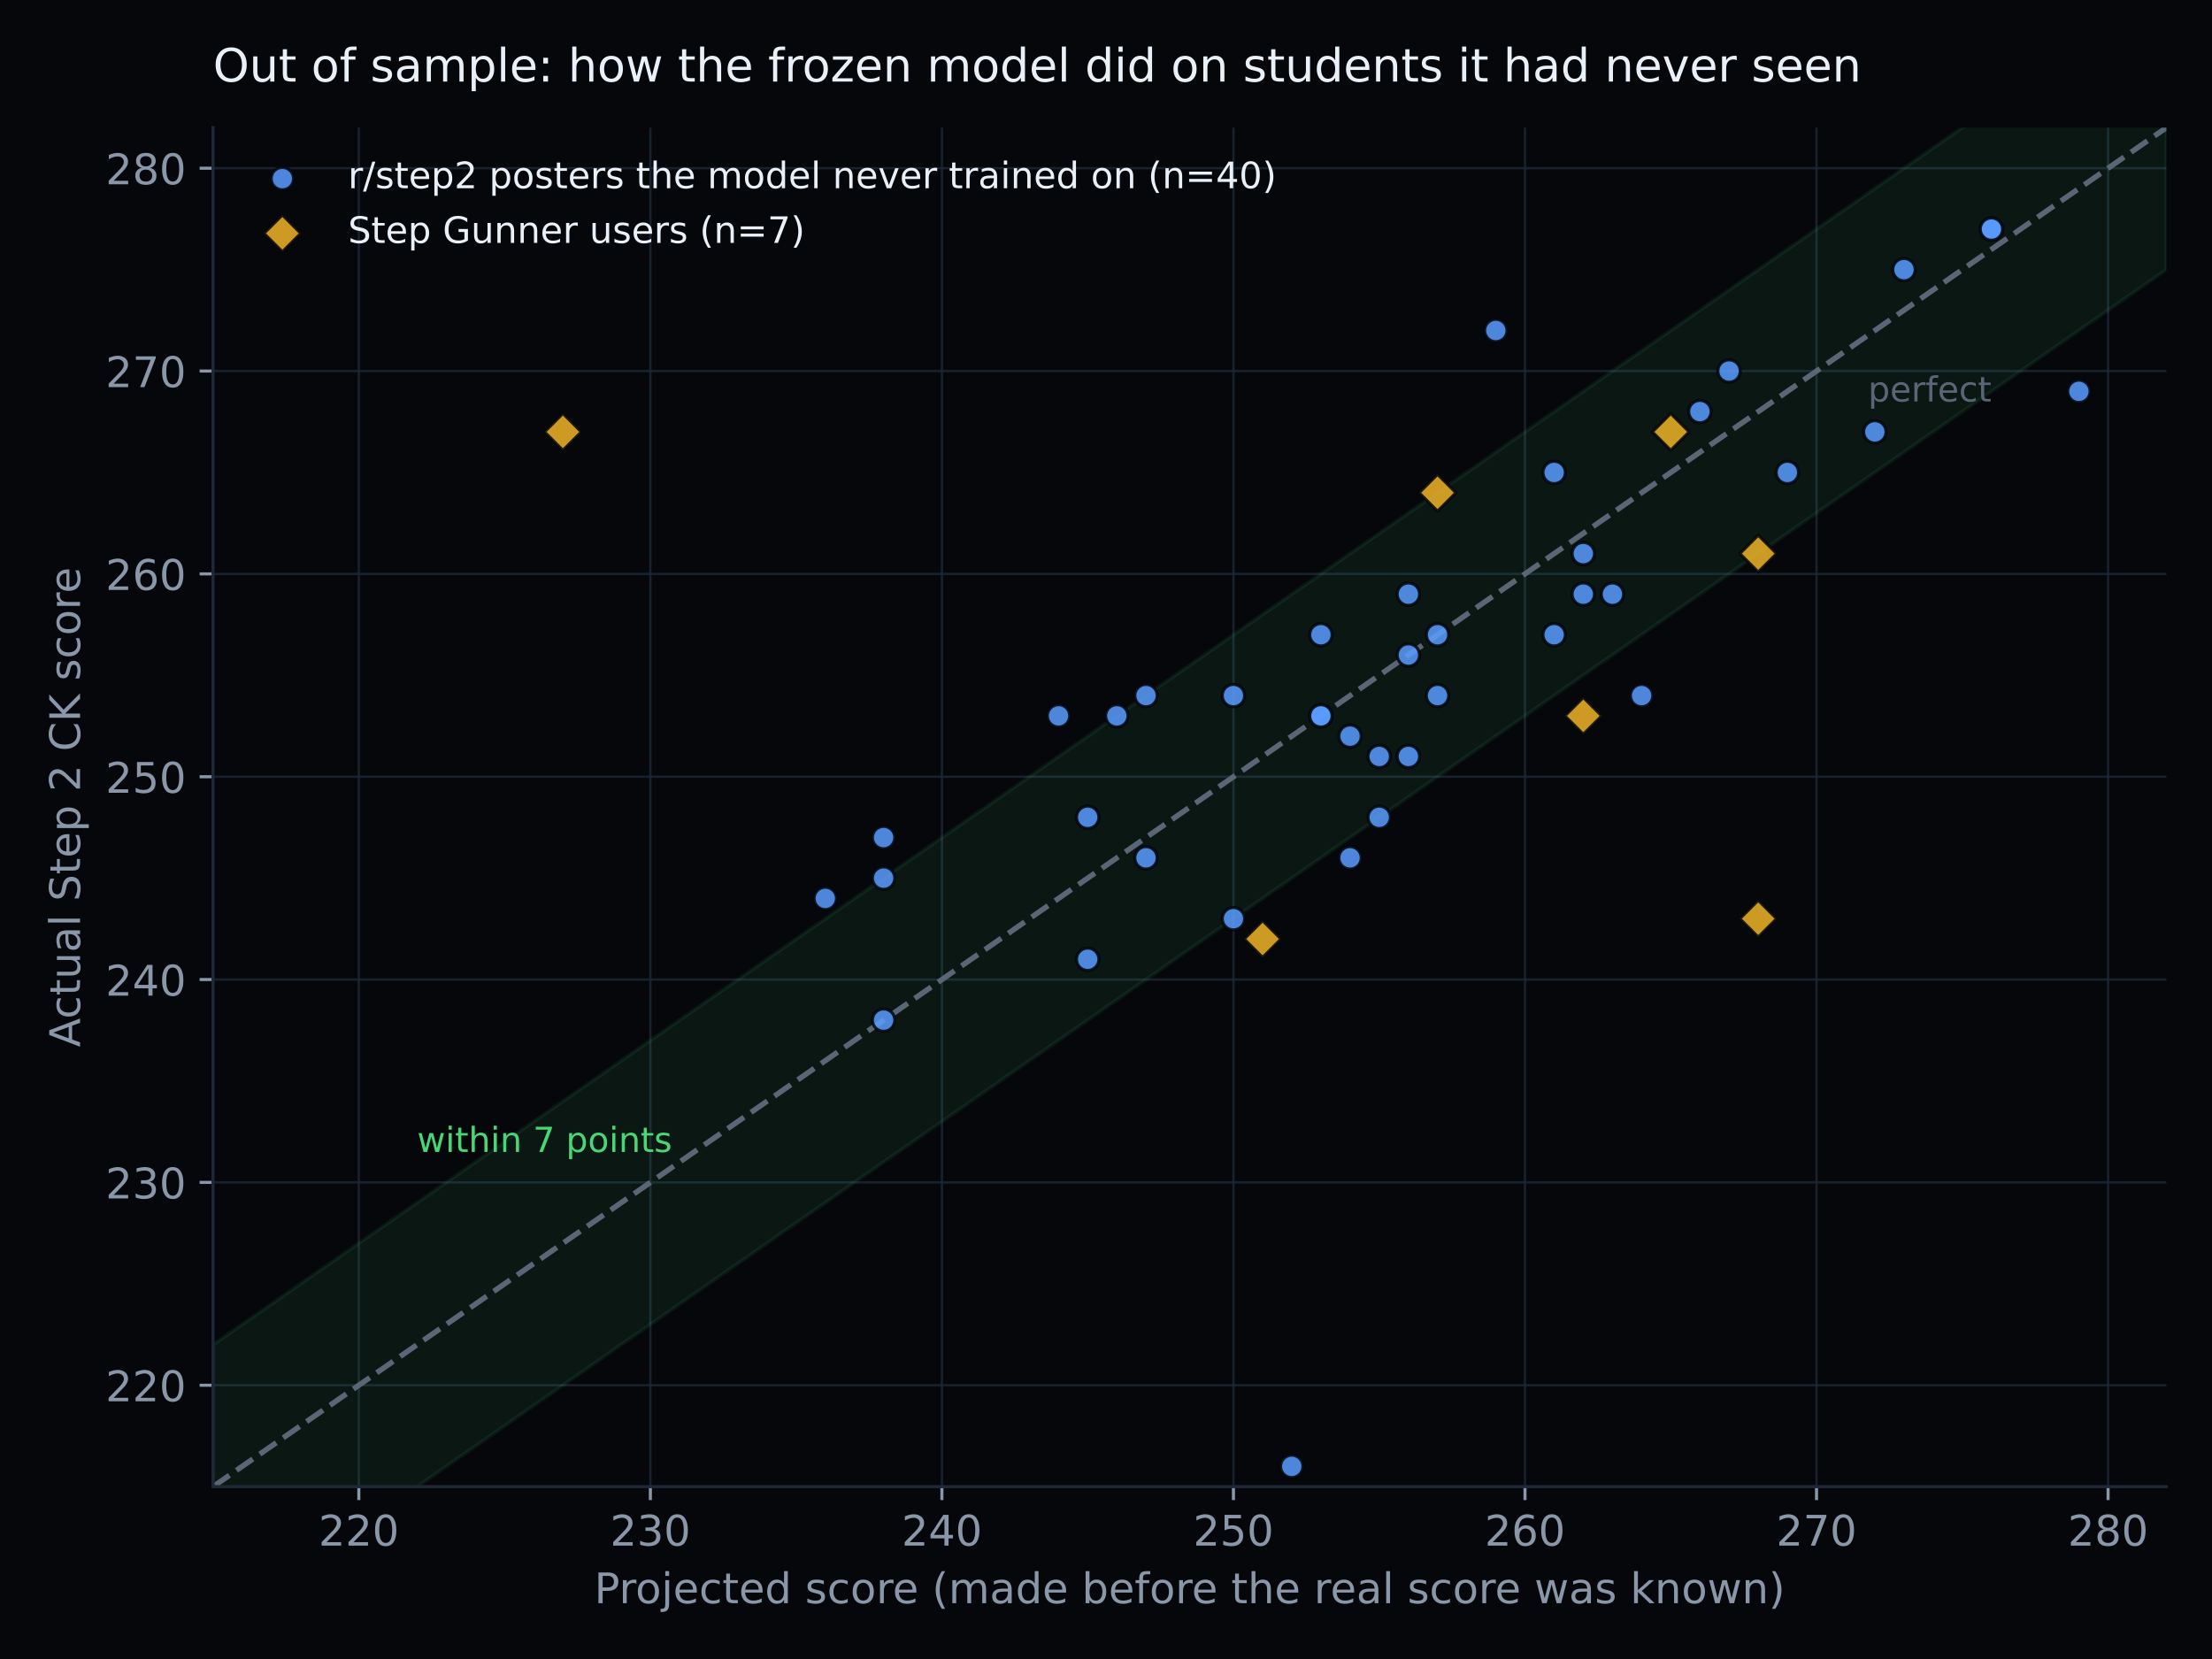
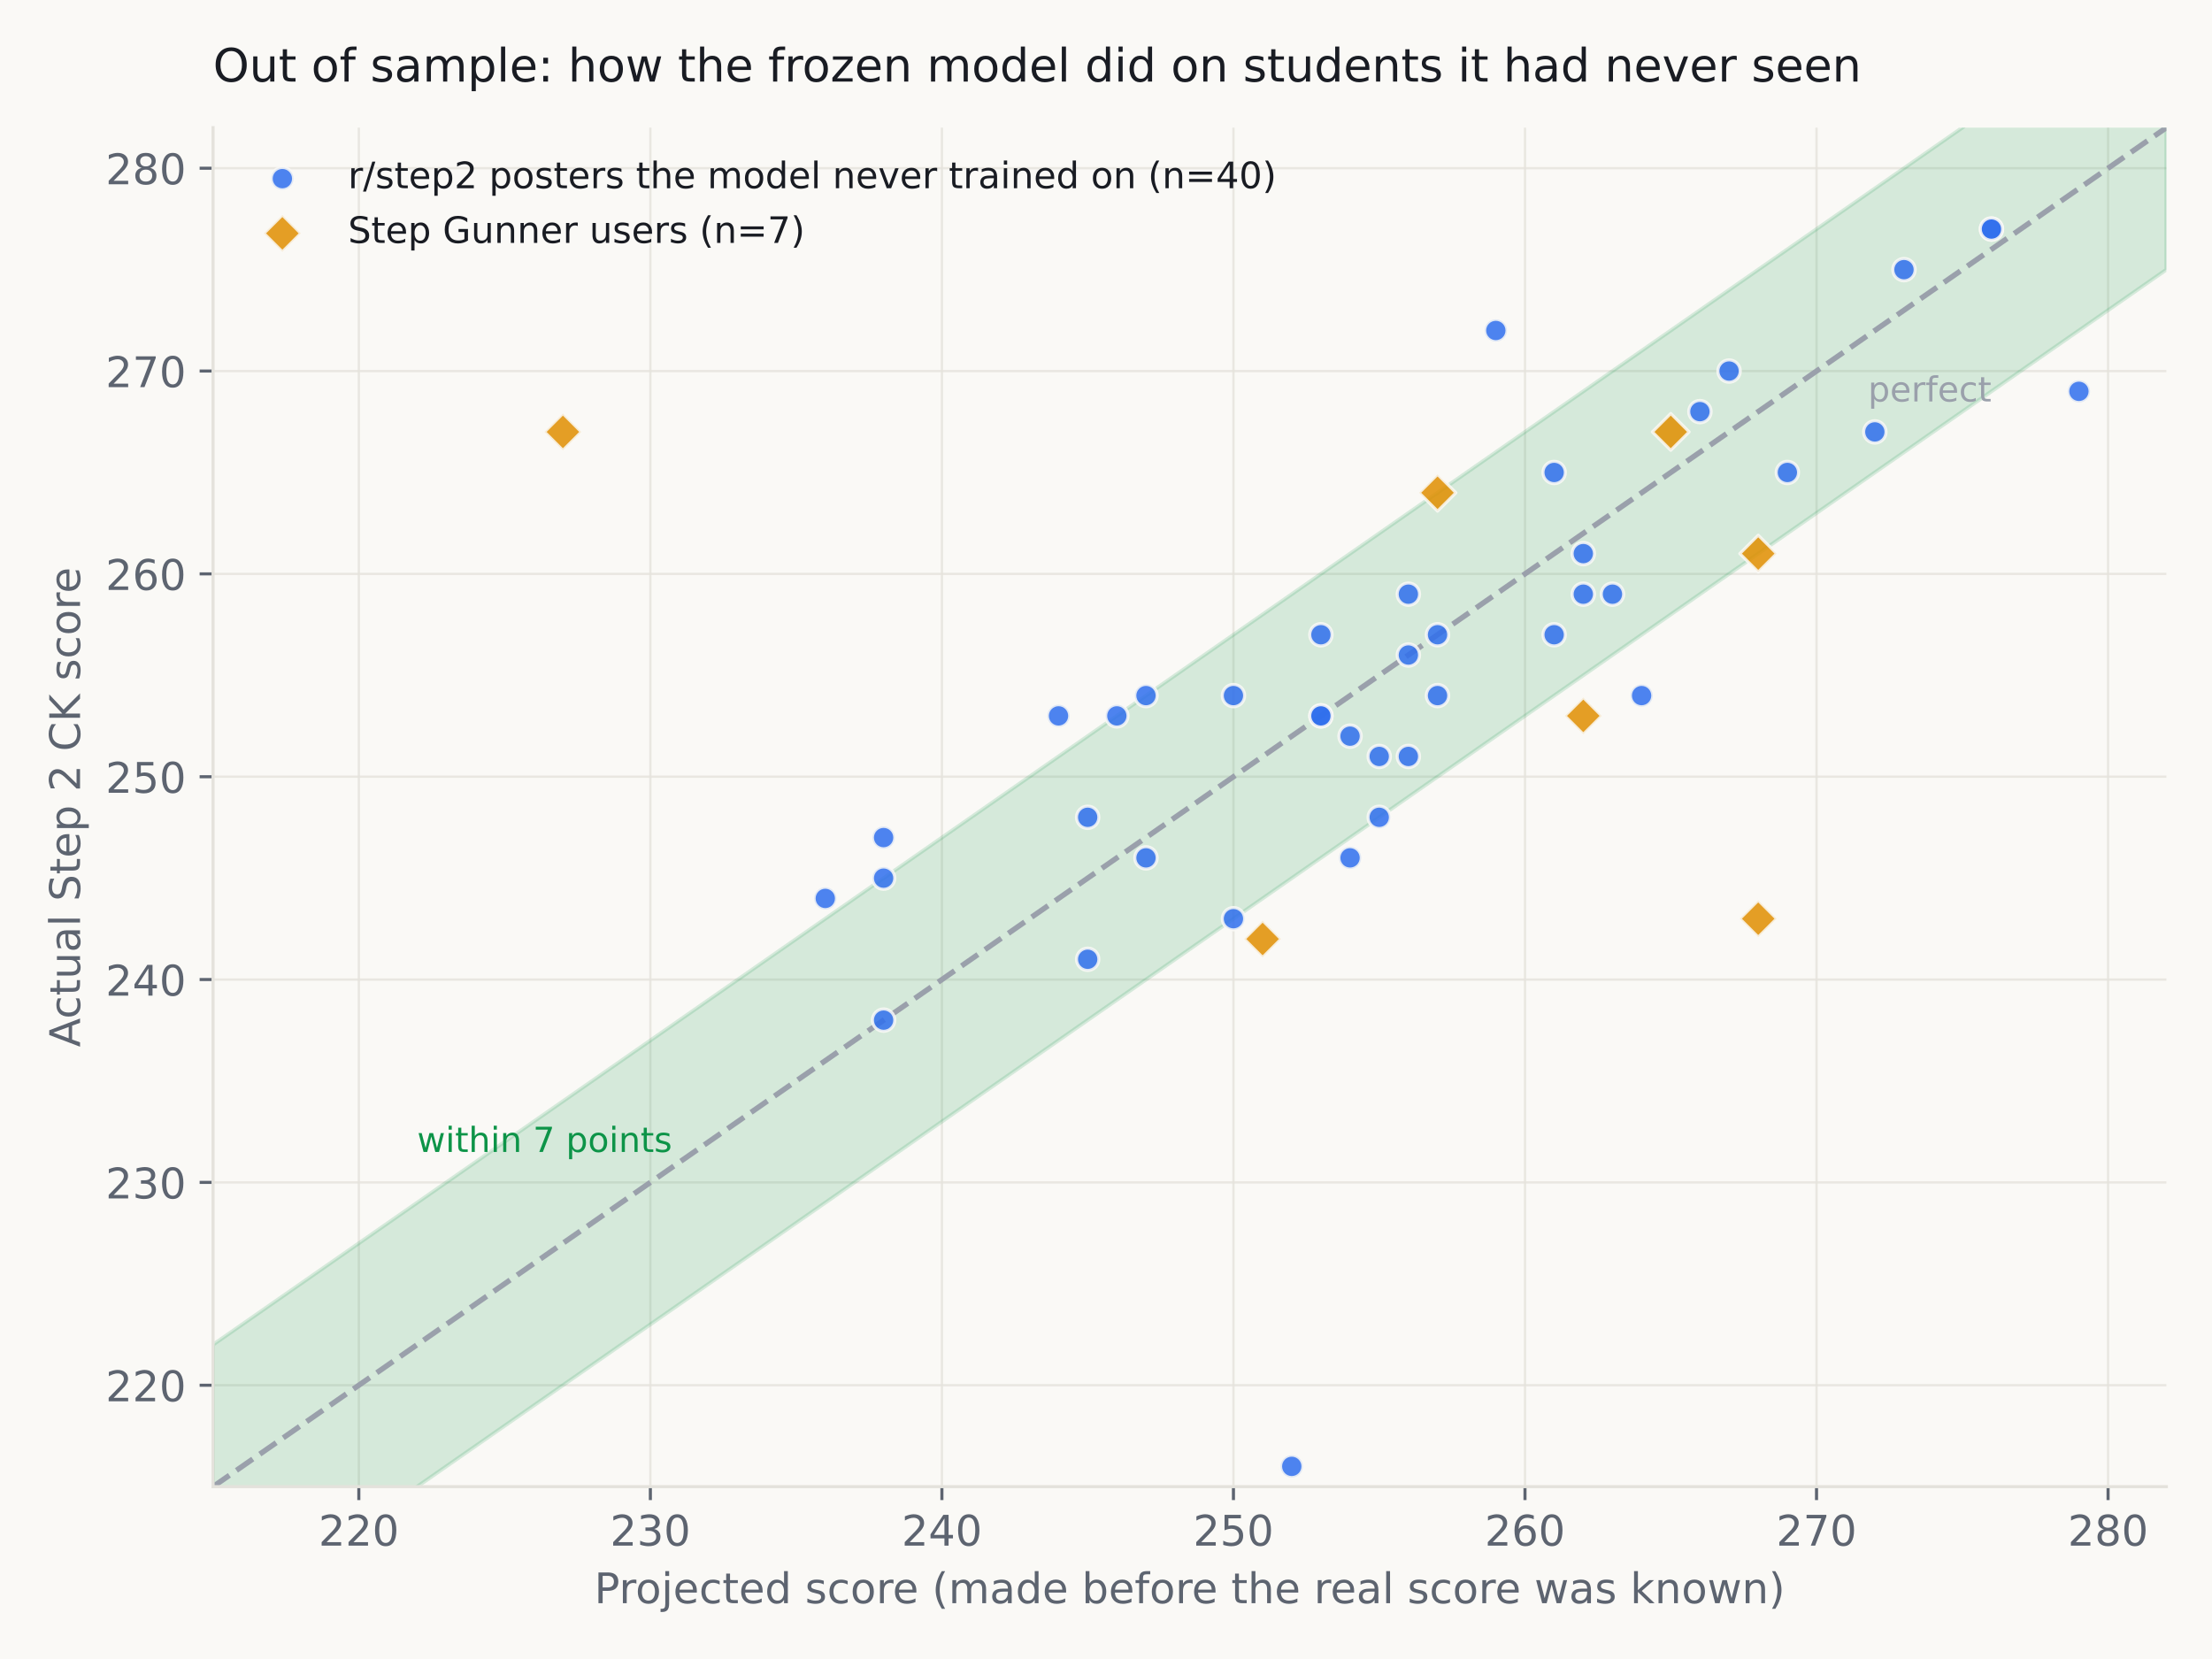
<svg xmlns="http://www.w3.org/2000/svg" xmlns:xlink="http://www.w3.org/1999/xlink" width="576pt" height="432pt" viewBox="0 0 576 432" version="1.1">
  <defs>
    <style type="text/css">*{stroke-linejoin: round; stroke-linecap: butt}</style>
  </defs>
  <g id="figure_1">
    <g id="patch_1">
-       <path d="M 0 432  L 576 432  L 576 0  L 0 0  z " style="fill: #05070b" />
+       <path d="M 0 432  L 576 432  L 576 0  L 0 0  z " style="fill: #faf9f6" />
    </g>
    <g id="axes_1">
      <g id="patch_2">
-         <path d="M 55.48 387.12  L 564.12 387.12  L 564.12 33.24  L 55.48 33.24  z " style="fill: #05070b" />
+         <path d="M 55.48 387.12  L 564.12 387.12  L 564.12 33.24  L 55.48 33.24  z " style="fill: #faf9f6" />
      </g>
      <g id="matplotlib.axis_1">
        <g id="xtick_1">
          <g id="line2d_1">
-             <path d="M 93.438 387.12  L 93.438 33.24  " clip-path="url(#pc2d4e54cca)" style="fill: none; stroke: #1e2836; stroke-opacity: 0.8; stroke-width: 0.6; stroke-linecap: square" />
+             <path d="M 93.438 387.12  L 93.438 33.24  " clip-path="url(#p1425e93348)" style="fill: none; stroke: #e4e2dc; stroke-opacity: 0.8; stroke-width: 0.6; stroke-linecap: square" />
          </g>
          <g id="line2d_2">
            <defs>
-               <path id="m31c918b899" d="M 0 0  L 0 3.5  " style="stroke: #8a97a8; stroke-width: 0.8" />
+               <path id="m4346be3615" d="M 0 0  L 0 3.5  " style="stroke: #5d6470; stroke-width: 0.8" />
            </defs>
            <g>
-               <use xlink:href="#m31c918b899" x="93.438" y="387.12" style="fill: #8a97a8; stroke: #8a97a8; stroke-width: 0.8" />
+               <use xlink:href="#m4346be3615" x="93.438" y="387.12" style="fill: #5d6470; stroke: #5d6470; stroke-width: 0.8" />
            </g>
          </g>
          <g id="text_1">
-             <text style="font-size: 11px; font-family: 'DejaVu Sans'; text-anchor: middle; fill: #8a97a8" x="93.438" y="402.477" transform="rotate(-0 93.43821 402.4774)">220</text>
+             <text style="font-size: 11px; font-family: 'DejaVu Sans'; text-anchor: middle; fill: #5d6470" x="93.438" y="402.477" transform="rotate(-0 93.43821 402.4774)">220</text>
          </g>
        </g>
        <g id="xtick_2">
          <g id="line2d_3">
-             <path d="M 169.355 387.12  L 169.355 33.24  " clip-path="url(#pc2d4e54cca)" style="fill: none; stroke: #1e2836; stroke-opacity: 0.8; stroke-width: 0.6; stroke-linecap: square" />
+             <path d="M 169.355 387.12  L 169.355 33.24  " clip-path="url(#p1425e93348)" style="fill: none; stroke: #e4e2dc; stroke-opacity: 0.8; stroke-width: 0.6; stroke-linecap: square" />
          </g>
          <g id="line2d_4">
            <g>
-               <use xlink:href="#m31c918b899" x="169.355" y="387.12" style="fill: #8a97a8; stroke: #8a97a8; stroke-width: 0.8" />
+               <use xlink:href="#m4346be3615" x="169.355" y="387.12" style="fill: #5d6470; stroke: #5d6470; stroke-width: 0.8" />
            </g>
          </g>
          <g id="text_2">
-             <text style="font-size: 11px; font-family: 'DejaVu Sans'; text-anchor: middle; fill: #8a97a8" x="169.355" y="402.477" transform="rotate(-0 169.3546 402.4774)">230</text>
+             <text style="font-size: 11px; font-family: 'DejaVu Sans'; text-anchor: middle; fill: #5d6470" x="169.355" y="402.477" transform="rotate(-0 169.3546 402.4774)">230</text>
          </g>
        </g>
        <g id="xtick_3">
          <g id="line2d_5">
-             <path d="M 245.271 387.12  L 245.271 33.24  " clip-path="url(#pc2d4e54cca)" style="fill: none; stroke: #1e2836; stroke-opacity: 0.8; stroke-width: 0.6; stroke-linecap: square" />
+             <path d="M 245.271 387.12  L 245.271 33.24  " clip-path="url(#p1425e93348)" style="fill: none; stroke: #e4e2dc; stroke-opacity: 0.8; stroke-width: 0.6; stroke-linecap: square" />
          </g>
          <g id="line2d_6">
            <g>
-               <use xlink:href="#m31c918b899" x="245.271" y="387.12" style="fill: #8a97a8; stroke: #8a97a8; stroke-width: 0.8" />
+               <use xlink:href="#m4346be3615" x="245.271" y="387.12" style="fill: #5d6470; stroke: #5d6470; stroke-width: 0.8" />
            </g>
          </g>
          <g id="text_3">
-             <text style="font-size: 11px; font-family: 'DejaVu Sans'; text-anchor: middle; fill: #8a97a8" x="245.271" y="402.477" transform="rotate(-0 245.271 402.4774)">240</text>
+             <text style="font-size: 11px; font-family: 'DejaVu Sans'; text-anchor: middle; fill: #5d6470" x="245.271" y="402.477" transform="rotate(-0 245.271 402.4774)">240</text>
          </g>
        </g>
        <g id="xtick_4">
          <g id="line2d_7">
-             <path d="M 321.187 387.12  L 321.187 33.24  " clip-path="url(#pc2d4e54cca)" style="fill: none; stroke: #1e2836; stroke-opacity: 0.8; stroke-width: 0.6; stroke-linecap: square" />
+             <path d="M 321.187 387.12  L 321.187 33.24  " clip-path="url(#p1425e93348)" style="fill: none; stroke: #e4e2dc; stroke-opacity: 0.8; stroke-width: 0.6; stroke-linecap: square" />
          </g>
          <g id="line2d_8">
            <g>
-               <use xlink:href="#m31c918b899" x="321.187" y="387.12" style="fill: #8a97a8; stroke: #8a97a8; stroke-width: 0.8" />
+               <use xlink:href="#m4346be3615" x="321.187" y="387.12" style="fill: #5d6470; stroke: #5d6470; stroke-width: 0.8" />
            </g>
          </g>
          <g id="text_4">
-             <text style="font-size: 11px; font-family: 'DejaVu Sans'; text-anchor: middle; fill: #8a97a8" x="321.187" y="402.477" transform="rotate(-0 321.1875 402.4774)">250</text>
+             <text style="font-size: 11px; font-family: 'DejaVu Sans'; text-anchor: middle; fill: #5d6470" x="321.187" y="402.477" transform="rotate(-0 321.1875 402.4774)">250</text>
          </g>
        </g>
        <g id="xtick_5">
          <g id="line2d_9">
-             <path d="M 397.104 387.12  L 397.104 33.24  " clip-path="url(#pc2d4e54cca)" style="fill: none; stroke: #1e2836; stroke-opacity: 0.8; stroke-width: 0.6; stroke-linecap: square" />
+             <path d="M 397.104 387.12  L 397.104 33.24  " clip-path="url(#p1425e93348)" style="fill: none; stroke: #e4e2dc; stroke-opacity: 0.8; stroke-width: 0.6; stroke-linecap: square" />
          </g>
          <g id="line2d_10">
            <g>
-               <use xlink:href="#m31c918b899" x="397.104" y="387.12" style="fill: #8a97a8; stroke: #8a97a8; stroke-width: 0.8" />
+               <use xlink:href="#m4346be3615" x="397.104" y="387.12" style="fill: #5d6470; stroke: #5d6470; stroke-width: 0.8" />
            </g>
          </g>
          <g id="text_5">
-             <text style="font-size: 11px; font-family: 'DejaVu Sans'; text-anchor: middle; fill: #8a97a8" x="397.104" y="402.477" transform="rotate(-0 397.1039 402.4774)">260</text>
+             <text style="font-size: 11px; font-family: 'DejaVu Sans'; text-anchor: middle; fill: #5d6470" x="397.104" y="402.477" transform="rotate(-0 397.1039 402.4774)">260</text>
          </g>
        </g>
        <g id="xtick_6">
          <g id="line2d_11">
-             <path d="M 473.02 387.12  L 473.02 33.24  " clip-path="url(#pc2d4e54cca)" style="fill: none; stroke: #1e2836; stroke-opacity: 0.8; stroke-width: 0.6; stroke-linecap: square" />
+             <path d="M 473.02 387.12  L 473.02 33.24  " clip-path="url(#p1425e93348)" style="fill: none; stroke: #e4e2dc; stroke-opacity: 0.8; stroke-width: 0.6; stroke-linecap: square" />
          </g>
          <g id="line2d_12">
            <g>
-               <use xlink:href="#m31c918b899" x="473.02" y="387.12" style="fill: #8a97a8; stroke: #8a97a8; stroke-width: 0.8" />
+               <use xlink:href="#m4346be3615" x="473.02" y="387.12" style="fill: #5d6470; stroke: #5d6470; stroke-width: 0.8" />
            </g>
          </g>
          <g id="text_6">
-             <text style="font-size: 11px; font-family: 'DejaVu Sans'; text-anchor: middle; fill: #8a97a8" x="473.02" y="402.477" transform="rotate(-0 473.0203 402.4774)">270</text>
+             <text style="font-size: 11px; font-family: 'DejaVu Sans'; text-anchor: middle; fill: #5d6470" x="473.02" y="402.477" transform="rotate(-0 473.0203 402.4774)">270</text>
          </g>
        </g>
        <g id="xtick_7">
          <g id="line2d_13">
-             <path d="M 548.937 387.12  L 548.937 33.24  " clip-path="url(#pc2d4e54cca)" style="fill: none; stroke: #1e2836; stroke-opacity: 0.8; stroke-width: 0.6; stroke-linecap: square" />
+             <path d="M 548.937 387.12  L 548.937 33.24  " clip-path="url(#p1425e93348)" style="fill: none; stroke: #e4e2dc; stroke-opacity: 0.8; stroke-width: 0.6; stroke-linecap: square" />
          </g>
          <g id="line2d_14">
            <g>
-               <use xlink:href="#m31c918b899" x="548.937" y="387.12" style="fill: #8a97a8; stroke: #8a97a8; stroke-width: 0.8" />
+               <use xlink:href="#m4346be3615" x="548.937" y="387.12" style="fill: #5d6470; stroke: #5d6470; stroke-width: 0.8" />
            </g>
          </g>
          <g id="text_7">
-             <text style="font-size: 11px; font-family: 'DejaVu Sans'; text-anchor: middle; fill: #8a97a8" x="548.937" y="402.477" transform="rotate(-0 548.9367 402.4774)">280</text>
+             <text style="font-size: 11px; font-family: 'DejaVu Sans'; text-anchor: middle; fill: #5d6470" x="548.937" y="402.477" transform="rotate(-0 548.9367 402.4774)">280</text>
          </g>
        </g>
        <g id="text_8">
-           <text style="font-size: 11px; font-family: 'DejaVu Sans'; text-anchor: middle; fill: #8a97a8" x="309.8" y="417.478" transform="rotate(-0 309.8 417.4783)">Projected score (made before the real score was known)</text>
+           <text style="font-size: 11px; font-family: 'DejaVu Sans'; text-anchor: middle; fill: #5d6470" x="309.8" y="417.478" transform="rotate(-0 309.8 417.4783)">Projected score (made before the real score was known)</text>
        </g>
      </g>
      <g id="matplotlib.axis_2">
        <g id="ytick_1">
          <g id="line2d_15">
-             <path d="M 55.48 360.711  L 564.12 360.711  " clip-path="url(#pc2d4e54cca)" style="fill: none; stroke: #1e2836; stroke-opacity: 0.8; stroke-width: 0.6; stroke-linecap: square" />
+             <path d="M 55.48 360.711  L 564.12 360.711  " clip-path="url(#p1425e93348)" style="fill: none; stroke: #e4e2dc; stroke-opacity: 0.8; stroke-width: 0.6; stroke-linecap: square" />
          </g>
          <g id="line2d_16">
            <defs>
-               <path id="mdfe8dcb871" d="M 0 0  L -3.5 0  " style="stroke: #8a97a8; stroke-width: 0.8" />
+               <path id="m386940d1cd" d="M 0 0  L -3.5 0  " style="stroke: #5d6470; stroke-width: 0.8" />
            </defs>
            <g>
-               <use xlink:href="#mdfe8dcb871" x="55.48" y="360.711" style="fill: #8a97a8; stroke: #8a97a8; stroke-width: 0.8" />
+               <use xlink:href="#m386940d1cd" x="55.48" y="360.711" style="fill: #5d6470; stroke: #5d6470; stroke-width: 0.8" />
            </g>
          </g>
          <g id="text_9">
-             <text style="font-size: 11px; font-family: 'DejaVu Sans'; text-anchor: end; fill: #8a97a8" x="48.48" y="364.89" transform="rotate(-0 48.48 364.8898)">220</text>
+             <text style="font-size: 11px; font-family: 'DejaVu Sans'; text-anchor: end; fill: #5d6470" x="48.48" y="364.89" transform="rotate(-0 48.48 364.8898)">220</text>
          </g>
        </g>
        <g id="ytick_2">
          <g id="line2d_17">
-             <path d="M 55.48 307.893  L 564.12 307.893  " clip-path="url(#pc2d4e54cca)" style="fill: none; stroke: #1e2836; stroke-opacity: 0.8; stroke-width: 0.6; stroke-linecap: square" />
+             <path d="M 55.48 307.893  L 564.12 307.893  " clip-path="url(#p1425e93348)" style="fill: none; stroke: #e4e2dc; stroke-opacity: 0.8; stroke-width: 0.6; stroke-linecap: square" />
          </g>
          <g id="line2d_18">
            <g>
-               <use xlink:href="#mdfe8dcb871" x="55.48" y="307.893" style="fill: #8a97a8; stroke: #8a97a8; stroke-width: 0.8" />
+               <use xlink:href="#m386940d1cd" x="55.48" y="307.893" style="fill: #5d6470; stroke: #5d6470; stroke-width: 0.8" />
            </g>
          </g>
          <g id="text_10">
-             <text style="font-size: 11px; font-family: 'DejaVu Sans'; text-anchor: end; fill: #8a97a8" x="48.48" y="312.072" transform="rotate(-0 48.48 312.0718)">230</text>
+             <text style="font-size: 11px; font-family: 'DejaVu Sans'; text-anchor: end; fill: #5d6470" x="48.48" y="312.072" transform="rotate(-0 48.48 312.0718)">230</text>
          </g>
        </g>
        <g id="ytick_3">
          <g id="line2d_19">
-             <path d="M 55.48 255.075  L 564.12 255.075  " clip-path="url(#pc2d4e54cca)" style="fill: none; stroke: #1e2836; stroke-opacity: 0.8; stroke-width: 0.6; stroke-linecap: square" />
+             <path d="M 55.48 255.075  L 564.12 255.075  " clip-path="url(#p1425e93348)" style="fill: none; stroke: #e4e2dc; stroke-opacity: 0.8; stroke-width: 0.6; stroke-linecap: square" />
          </g>
          <g id="line2d_20">
            <g>
-               <use xlink:href="#mdfe8dcb871" x="55.48" y="255.075" style="fill: #8a97a8; stroke: #8a97a8; stroke-width: 0.8" />
+               <use xlink:href="#m386940d1cd" x="55.48" y="255.075" style="fill: #5d6470; stroke: #5d6470; stroke-width: 0.8" />
            </g>
          </g>
          <g id="text_11">
-             <text style="font-size: 11px; font-family: 'DejaVu Sans'; text-anchor: end; fill: #8a97a8" x="48.48" y="259.254" transform="rotate(-0 48.48 259.2539)">240</text>
+             <text style="font-size: 11px; font-family: 'DejaVu Sans'; text-anchor: end; fill: #5d6470" x="48.48" y="259.254" transform="rotate(-0 48.48 259.2539)">240</text>
          </g>
        </g>
        <g id="ytick_4">
          <g id="line2d_21">
-             <path d="M 55.48 202.257  L 564.12 202.257  " clip-path="url(#pc2d4e54cca)" style="fill: none; stroke: #1e2836; stroke-opacity: 0.8; stroke-width: 0.6; stroke-linecap: square" />
+             <path d="M 55.48 202.257  L 564.12 202.257  " clip-path="url(#p1425e93348)" style="fill: none; stroke: #e4e2dc; stroke-opacity: 0.8; stroke-width: 0.6; stroke-linecap: square" />
          </g>
          <g id="line2d_22">
            <g>
-               <use xlink:href="#mdfe8dcb871" x="55.48" y="202.257" style="fill: #8a97a8; stroke: #8a97a8; stroke-width: 0.8" />
+               <use xlink:href="#m386940d1cd" x="55.48" y="202.257" style="fill: #5d6470; stroke: #5d6470; stroke-width: 0.8" />
            </g>
          </g>
          <g id="text_12">
-             <text style="font-size: 11px; font-family: 'DejaVu Sans'; text-anchor: end; fill: #8a97a8" x="48.48" y="206.436" transform="rotate(-0 48.48 206.436)">250</text>
+             <text style="font-size: 11px; font-family: 'DejaVu Sans'; text-anchor: end; fill: #5d6470" x="48.48" y="206.436" transform="rotate(-0 48.48 206.436)">250</text>
          </g>
        </g>
        <g id="ytick_5">
          <g id="line2d_23">
-             <path d="M 55.48 149.439  L 564.12 149.439  " clip-path="url(#pc2d4e54cca)" style="fill: none; stroke: #1e2836; stroke-opacity: 0.8; stroke-width: 0.6; stroke-linecap: square" />
+             <path d="M 55.48 149.439  L 564.12 149.439  " clip-path="url(#p1425e93348)" style="fill: none; stroke: #e4e2dc; stroke-opacity: 0.8; stroke-width: 0.6; stroke-linecap: square" />
          </g>
          <g id="line2d_24">
            <g>
-               <use xlink:href="#mdfe8dcb871" x="55.48" y="149.439" style="fill: #8a97a8; stroke: #8a97a8; stroke-width: 0.8" />
+               <use xlink:href="#m386940d1cd" x="55.48" y="149.439" style="fill: #5d6470; stroke: #5d6470; stroke-width: 0.8" />
            </g>
          </g>
          <g id="text_13">
-             <text style="font-size: 11px; font-family: 'DejaVu Sans'; text-anchor: end; fill: #8a97a8" x="48.48" y="153.618" transform="rotate(-0 48.48 153.6181)">260</text>
+             <text style="font-size: 11px; font-family: 'DejaVu Sans'; text-anchor: end; fill: #5d6470" x="48.48" y="153.618" transform="rotate(-0 48.48 153.6181)">260</text>
          </g>
        </g>
        <g id="ytick_6">
          <g id="line2d_25">
-             <path d="M 55.48 96.621  L 564.12 96.621  " clip-path="url(#pc2d4e54cca)" style="fill: none; stroke: #1e2836; stroke-opacity: 0.8; stroke-width: 0.6; stroke-linecap: square" />
+             <path d="M 55.48 96.621  L 564.12 96.621  " clip-path="url(#p1425e93348)" style="fill: none; stroke: #e4e2dc; stroke-opacity: 0.8; stroke-width: 0.6; stroke-linecap: square" />
          </g>
          <g id="line2d_26">
            <g>
-               <use xlink:href="#mdfe8dcb871" x="55.48" y="96.621" style="fill: #8a97a8; stroke: #8a97a8; stroke-width: 0.8" />
+               <use xlink:href="#m386940d1cd" x="55.48" y="96.621" style="fill: #5d6470; stroke: #5d6470; stroke-width: 0.8" />
            </g>
          </g>
          <g id="text_14">
-             <text style="font-size: 11px; font-family: 'DejaVu Sans'; text-anchor: end; fill: #8a97a8" x="48.48" y="100.8" transform="rotate(-0 48.48 100.8002)">270</text>
+             <text style="font-size: 11px; font-family: 'DejaVu Sans'; text-anchor: end; fill: #5d6470" x="48.48" y="100.8" transform="rotate(-0 48.48 100.8002)">270</text>
          </g>
        </g>
        <g id="ytick_7">
          <g id="line2d_27">
-             <path d="M 55.48 43.804  L 564.12 43.804  " clip-path="url(#pc2d4e54cca)" style="fill: none; stroke: #1e2836; stroke-opacity: 0.8; stroke-width: 0.6; stroke-linecap: square" />
+             <path d="M 55.48 43.804  L 564.12 43.804  " clip-path="url(#p1425e93348)" style="fill: none; stroke: #e4e2dc; stroke-opacity: 0.8; stroke-width: 0.6; stroke-linecap: square" />
          </g>
          <g id="line2d_28">
            <g>
-               <use xlink:href="#mdfe8dcb871" x="55.48" y="43.804" style="fill: #8a97a8; stroke: #8a97a8; stroke-width: 0.8" />
+               <use xlink:href="#m386940d1cd" x="55.48" y="43.804" style="fill: #5d6470; stroke: #5d6470; stroke-width: 0.8" />
            </g>
          </g>
          <g id="text_15">
-             <text style="font-size: 11px; font-family: 'DejaVu Sans'; text-anchor: end; fill: #8a97a8" x="48.48" y="47.982" transform="rotate(-0 48.48 47.98229)">280</text>
+             <text style="font-size: 11px; font-family: 'DejaVu Sans'; text-anchor: end; fill: #5d6470" x="48.48" y="47.982" transform="rotate(-0 48.48 47.98229)">280</text>
          </g>
        </g>
        <g id="text_16">
-           <text style="font-size: 11px; font-family: 'DejaVu Sans'; text-anchor: middle; fill: #8a97a8" x="20.841" y="210.18" transform="rotate(-90 20.84117 210.18)">Actual Step 2 CK score</text>
+           <text style="font-size: 11px; font-family: 'DejaVu Sans'; text-anchor: middle; fill: #5d6470" x="20.841" y="210.18" transform="rotate(-90 20.84117 210.18)">Actual Step 2 CK score</text>
        </g>
      </g>
      <g id="FillBetweenPolyCollection_1">
        <defs>
-           <path id="m0eec2e8918" d="M 55.48 -81.853  L 55.48 -7.907  L 564.12 -361.787  L 564.12 -435.733  L 564.12 -435.733  L 55.48 -81.853  z " style="stroke: #46d877; stroke-opacity: 0.08" />
+           <path id="m9450d7e90f" d="M 55.48 -81.853  L 55.48 -7.907  L 564.12 -361.787  L 564.12 -435.733  L 564.12 -435.733  L 55.48 -81.853  z " style="stroke: #0d9448; stroke-opacity: 0.16" />
        </defs>
-         <g clip-path="url(#pc2d4e54cca)">
-           <use xlink:href="#m0eec2e8918" x="0" y="432" style="fill: #46d877; fill-opacity: 0.08; stroke: #46d877; stroke-opacity: 0.08" />
+         <g clip-path="url(#p1425e93348)">
+           <use xlink:href="#m9450d7e90f" x="0" y="432" style="fill: #0d9448; fill-opacity: 0.16; stroke: #0d9448; stroke-opacity: 0.16" />
        </g>
      </g>
      <g id="line2d_29">
-         <path d="M 55.48 387.12  L 564.12 33.24  " clip-path="url(#pc2d4e54cca)" style="fill: none; stroke-dasharray: 5.18,2.24; stroke-dashoffset: 0; stroke: #5a6676; stroke-width: 1.4" />
+         <path d="M 55.48 387.12  L 564.12 33.24  " clip-path="url(#p1425e93348)" style="fill: none; stroke-dasharray: 5.18,2.24; stroke-dashoffset: 0; stroke: #9aa0ab; stroke-width: 1.4" />
      </g>
      <g id="patch_3">
-         <path d="M 55.48 387.12  L 55.48 33.24  " style="fill: none; stroke: #1e2836; stroke-width: 0.8; stroke-linejoin: miter; stroke-linecap: square" />
+         <path d="M 55.48 387.12  L 55.48 33.24  " style="fill: none; stroke: #e4e2dc; stroke-width: 0.8; stroke-linejoin: miter; stroke-linecap: square" />
      </g>
      <g id="patch_4">
-         <path d="M 55.48 387.12  L 564.12 387.12  " style="fill: none; stroke: #1e2836; stroke-width: 0.8; stroke-linejoin: miter; stroke-linecap: square" />
+         <path d="M 55.48 387.12  L 564.12 387.12  " style="fill: none; stroke: #e4e2dc; stroke-width: 0.8; stroke-linejoin: miter; stroke-linecap: square" />
      </g>
      <g id="text_17">
-         <text style="font-size: 9px; font-family: 'DejaVu Sans'; text-anchor: end; fill: #5a6676" x="518.57" y="104.544" transform="rotate(-0 518.5701 104.5442)">perfect</text>
+         <text style="font-size: 9px; font-family: 'DejaVu Sans'; text-anchor: end; fill: #9aa0ab" x="518.57" y="104.544" transform="rotate(-0 518.5701 104.5442)">perfect</text>
      </g>
      <g id="text_18">
-         <text style="font-size: 9px; font-family: 'DejaVu Sans'; text-anchor: start; fill: #46d877" x="108.621" y="299.97" transform="rotate(-0 108.6215 299.9704)">within 7 points</text>
+         <text style="font-size: 9px; font-family: 'DejaVu Sans'; text-anchor: start; fill: #0d9448" x="108.621" y="299.97" transform="rotate(-0 108.6215 299.9704)">within 7 points</text>
      </g>
      <g id="text_19">
-         <text style="font-size: 12px; font-family: 'DejaVu Sans'; text-anchor: start; fill: #eaf0f8" x="55.48" y="21.24" transform="rotate(-0 55.48 21.24)">Out of sample: how the frozen model did on students it had never seen</text>
+         <text style="font-size: 12px; font-family: 'DejaVu Sans'; text-anchor: start; fill: #191c23" x="55.48" y="21.24" transform="rotate(-0 55.48 21.24)">Out of sample: how the frozen model did on students it had never seen</text>
      </g>
      <g id="PathCollection_1">
        <defs>
-           <path id="m8744dac257" d="M 0 2.915  C 0.773 2.915 1.515 2.608 2.062 2.062  C 2.608 1.515 2.915 0.773 2.915 0  C 2.915 -0.773 2.608 -1.515 2.062 -2.062  C 1.515 -2.608 0.773 -2.915 0 -2.915  C -0.773 -2.915 -1.515 -2.608 -2.062 -2.062  C -2.608 -1.515 -2.915 -0.773 -2.915 0  C -2.915 0.773 -2.608 1.515 -2.062 2.062  C -1.515 2.608 -0.773 2.915 0 2.915  z " style="stroke: #05070b; stroke-opacity: 0.85; stroke-width: 0.8" />
+           <path id="m1dfefa57b8" d="M 0 2.915  C 0.773 2.915 1.515 2.608 2.062 2.062  C 2.608 1.515 2.915 0.773 2.915 0  C 2.915 -0.773 2.608 -1.515 2.062 -2.062  C 1.515 -2.608 0.773 -2.915 0 -2.915  C -0.773 -2.915 -1.515 -2.608 -2.062 -2.062  C -2.608 -1.515 -2.915 -0.773 -2.915 0  C -2.915 0.773 -2.608 1.515 -2.062 2.062  C -1.515 2.608 -0.773 2.915 0 2.915  z " style="stroke: #faf9f6; stroke-opacity: 0.85; stroke-width: 0.8" />
        </defs>
-         <g clip-path="url(#pc2d4e54cca)">
-           <use xlink:href="#m8744dac257" x="359.146" y="196.976" style="fill: #5b9dff; fill-opacity: 0.85; stroke: #05070b; stroke-opacity: 0.85; stroke-width: 0.8" />
-           <use xlink:href="#m8744dac257" x="488.204" y="112.467" style="fill: #5b9dff; fill-opacity: 0.85; stroke: #05070b; stroke-opacity: 0.85; stroke-width: 0.8" />
-           <use xlink:href="#m8744dac257" x="230.088" y="265.639" style="fill: #5b9dff; fill-opacity: 0.85; stroke: #05070b; stroke-opacity: 0.85; stroke-width: 0.8" />
-           <use xlink:href="#m8744dac257" x="298.413" y="181.13" style="fill: #5b9dff; fill-opacity: 0.85; stroke: #05070b; stroke-opacity: 0.85; stroke-width: 0.8" />
-           <use xlink:href="#m8744dac257" x="214.904" y="233.948" style="fill: #5b9dff; fill-opacity: 0.85; stroke: #05070b; stroke-opacity: 0.85; stroke-width: 0.8" />
-           <use xlink:href="#m8744dac257" x="283.229" y="212.821" style="fill: #5b9dff; fill-opacity: 0.85; stroke: #05070b; stroke-opacity: 0.85; stroke-width: 0.8" />
-           <use xlink:href="#m8744dac257" x="389.512" y="86.058" style="fill: #5b9dff; fill-opacity: 0.85; stroke: #05070b; stroke-opacity: 0.85; stroke-width: 0.8" />
-           <use xlink:href="#m8744dac257" x="518.57" y="59.649" style="fill: #5b9dff; fill-opacity: 0.85; stroke: #05070b; stroke-opacity: 0.85; stroke-width: 0.8" />
-           <use xlink:href="#m8744dac257" x="290.821" y="186.412" style="fill: #5b9dff; fill-opacity: 0.85; stroke: #05070b; stroke-opacity: 0.85; stroke-width: 0.8" />
-           <use xlink:href="#m8744dac257" x="450.245" y="96.621" style="fill: #5b9dff; fill-opacity: 0.85; stroke: #05070b; stroke-opacity: 0.85; stroke-width: 0.8" />
-           <use xlink:href="#m8744dac257" x="230.088" y="228.666" style="fill: #5b9dff; fill-opacity: 0.85; stroke: #05070b; stroke-opacity: 0.85; stroke-width: 0.8" />
-           <use xlink:href="#m8744dac257" x="275.638" y="186.412" style="fill: #5b9dff; fill-opacity: 0.85; stroke: #05070b; stroke-opacity: 0.85; stroke-width: 0.8" />
-           <use xlink:href="#m8744dac257" x="351.554" y="223.384" style="fill: #5b9dff; fill-opacity: 0.85; stroke: #05070b; stroke-opacity: 0.85; stroke-width: 0.8" />
-           <use xlink:href="#m8744dac257" x="404.696" y="123.03" style="fill: #5b9dff; fill-opacity: 0.85; stroke: #05070b; stroke-opacity: 0.85; stroke-width: 0.8" />
-           <use xlink:href="#m8744dac257" x="495.795" y="70.213" style="fill: #5b9dff; fill-opacity: 0.85; stroke: #05070b; stroke-opacity: 0.85; stroke-width: 0.8" />
-           <use xlink:href="#m8744dac257" x="321.187" y="181.13" style="fill: #5b9dff; fill-opacity: 0.85; stroke: #05070b; stroke-opacity: 0.85; stroke-width: 0.8" />
-           <use xlink:href="#m8744dac257" x="343.962" y="165.285" style="fill: #5b9dff; fill-opacity: 0.85; stroke: #05070b; stroke-opacity: 0.85; stroke-width: 0.8" />
-           <use xlink:href="#m8744dac257" x="442.654" y="107.185" style="fill: #5b9dff; fill-opacity: 0.85; stroke: #05070b; stroke-opacity: 0.85; stroke-width: 0.8" />
-           <use xlink:href="#m8744dac257" x="298.413" y="223.384" style="fill: #5b9dff; fill-opacity: 0.85; stroke: #05070b; stroke-opacity: 0.85; stroke-width: 0.8" />
-           <use xlink:href="#m8744dac257" x="465.429" y="123.03" style="fill: #5b9dff; fill-opacity: 0.85; stroke: #05070b; stroke-opacity: 0.85; stroke-width: 0.8" />
-           <use xlink:href="#m8744dac257" x="374.329" y="181.13" style="fill: #5b9dff; fill-opacity: 0.85; stroke: #05070b; stroke-opacity: 0.85; stroke-width: 0.8" />
-           <use xlink:href="#m8744dac257" x="366.737" y="154.721" style="fill: #5b9dff; fill-opacity: 0.85; stroke: #05070b; stroke-opacity: 0.85; stroke-width: 0.8" />
-           <use xlink:href="#m8744dac257" x="412.287" y="144.158" style="fill: #5b9dff; fill-opacity: 0.85; stroke: #05070b; stroke-opacity: 0.85; stroke-width: 0.8" />
-           <use xlink:href="#m8744dac257" x="343.962" y="186.412" style="fill: #5b9dff; fill-opacity: 0.85; stroke: #05070b; stroke-opacity: 0.85; stroke-width: 0.8" />
-           <use xlink:href="#m8744dac257" x="412.287" y="154.721" style="fill: #5b9dff; fill-opacity: 0.85; stroke: #05070b; stroke-opacity: 0.85; stroke-width: 0.8" />
-           <use xlink:href="#m8744dac257" x="343.962" y="186.412" style="fill: #5b9dff; fill-opacity: 0.85; stroke: #05070b; stroke-opacity: 0.85; stroke-width: 0.8" />
-           <use xlink:href="#m8744dac257" x="366.737" y="170.567" style="fill: #5b9dff; fill-opacity: 0.85; stroke: #05070b; stroke-opacity: 0.85; stroke-width: 0.8" />
-           <use xlink:href="#m8744dac257" x="230.088" y="218.103" style="fill: #5b9dff; fill-opacity: 0.85; stroke: #05070b; stroke-opacity: 0.85; stroke-width: 0.8" />
-           <use xlink:href="#m8744dac257" x="366.737" y="196.976" style="fill: #5b9dff; fill-opacity: 0.85; stroke: #05070b; stroke-opacity: 0.85; stroke-width: 0.8" />
-           <use xlink:href="#m8744dac257" x="351.554" y="191.694" style="fill: #5b9dff; fill-opacity: 0.85; stroke: #05070b; stroke-opacity: 0.85; stroke-width: 0.8" />
-           <use xlink:href="#m8744dac257" x="541.345" y="101.903" style="fill: #5b9dff; fill-opacity: 0.85; stroke: #05070b; stroke-opacity: 0.85; stroke-width: 0.8" />
-           <use xlink:href="#m8744dac257" x="283.229" y="249.793" style="fill: #5b9dff; fill-opacity: 0.85; stroke: #05070b; stroke-opacity: 0.85; stroke-width: 0.8" />
-           <use xlink:href="#m8744dac257" x="374.329" y="165.285" style="fill: #5b9dff; fill-opacity: 0.85; stroke: #05070b; stroke-opacity: 0.85; stroke-width: 0.8" />
-           <use xlink:href="#m8744dac257" x="336.371" y="381.838" style="fill: #5b9dff; fill-opacity: 0.85; stroke: #05070b; stroke-opacity: 0.85; stroke-width: 0.8" />
-           <use xlink:href="#m8744dac257" x="359.146" y="212.821" style="fill: #5b9dff; fill-opacity: 0.85; stroke: #05070b; stroke-opacity: 0.85; stroke-width: 0.8" />
-           <use xlink:href="#m8744dac257" x="518.57" y="59.649" style="fill: #5b9dff; fill-opacity: 0.85; stroke: #05070b; stroke-opacity: 0.85; stroke-width: 0.8" />
-           <use xlink:href="#m8744dac257" x="404.696" y="165.285" style="fill: #5b9dff; fill-opacity: 0.85; stroke: #05070b; stroke-opacity: 0.85; stroke-width: 0.8" />
-           <use xlink:href="#m8744dac257" x="427.47" y="181.13" style="fill: #5b9dff; fill-opacity: 0.85; stroke: #05070b; stroke-opacity: 0.85; stroke-width: 0.8" />
-           <use xlink:href="#m8744dac257" x="419.879" y="154.721" style="fill: #5b9dff; fill-opacity: 0.85; stroke: #05070b; stroke-opacity: 0.85; stroke-width: 0.8" />
-           <use xlink:href="#m8744dac257" x="321.187" y="239.23" style="fill: #5b9dff; fill-opacity: 0.85; stroke: #05070b; stroke-opacity: 0.85; stroke-width: 0.8" />
+         <g clip-path="url(#p1425e93348)">
+           <use xlink:href="#m1dfefa57b8" x="359.146" y="196.976" style="fill: #2f6fed; fill-opacity: 0.85; stroke: #faf9f6; stroke-opacity: 0.85; stroke-width: 0.8" />
+           <use xlink:href="#m1dfefa57b8" x="488.204" y="112.467" style="fill: #2f6fed; fill-opacity: 0.85; stroke: #faf9f6; stroke-opacity: 0.85; stroke-width: 0.8" />
+           <use xlink:href="#m1dfefa57b8" x="230.088" y="265.639" style="fill: #2f6fed; fill-opacity: 0.85; stroke: #faf9f6; stroke-opacity: 0.85; stroke-width: 0.8" />
+           <use xlink:href="#m1dfefa57b8" x="298.413" y="181.13" style="fill: #2f6fed; fill-opacity: 0.85; stroke: #faf9f6; stroke-opacity: 0.85; stroke-width: 0.8" />
+           <use xlink:href="#m1dfefa57b8" x="214.904" y="233.948" style="fill: #2f6fed; fill-opacity: 0.85; stroke: #faf9f6; stroke-opacity: 0.85; stroke-width: 0.8" />
+           <use xlink:href="#m1dfefa57b8" x="283.229" y="212.821" style="fill: #2f6fed; fill-opacity: 0.85; stroke: #faf9f6; stroke-opacity: 0.85; stroke-width: 0.8" />
+           <use xlink:href="#m1dfefa57b8" x="389.512" y="86.058" style="fill: #2f6fed; fill-opacity: 0.85; stroke: #faf9f6; stroke-opacity: 0.85; stroke-width: 0.8" />
+           <use xlink:href="#m1dfefa57b8" x="518.57" y="59.649" style="fill: #2f6fed; fill-opacity: 0.85; stroke: #faf9f6; stroke-opacity: 0.85; stroke-width: 0.8" />
+           <use xlink:href="#m1dfefa57b8" x="290.821" y="186.412" style="fill: #2f6fed; fill-opacity: 0.85; stroke: #faf9f6; stroke-opacity: 0.85; stroke-width: 0.8" />
+           <use xlink:href="#m1dfefa57b8" x="450.245" y="96.621" style="fill: #2f6fed; fill-opacity: 0.85; stroke: #faf9f6; stroke-opacity: 0.85; stroke-width: 0.8" />
+           <use xlink:href="#m1dfefa57b8" x="230.088" y="228.666" style="fill: #2f6fed; fill-opacity: 0.85; stroke: #faf9f6; stroke-opacity: 0.85; stroke-width: 0.8" />
+           <use xlink:href="#m1dfefa57b8" x="275.638" y="186.412" style="fill: #2f6fed; fill-opacity: 0.85; stroke: #faf9f6; stroke-opacity: 0.85; stroke-width: 0.8" />
+           <use xlink:href="#m1dfefa57b8" x="351.554" y="223.384" style="fill: #2f6fed; fill-opacity: 0.85; stroke: #faf9f6; stroke-opacity: 0.85; stroke-width: 0.8" />
+           <use xlink:href="#m1dfefa57b8" x="404.696" y="123.03" style="fill: #2f6fed; fill-opacity: 0.85; stroke: #faf9f6; stroke-opacity: 0.85; stroke-width: 0.8" />
+           <use xlink:href="#m1dfefa57b8" x="495.795" y="70.213" style="fill: #2f6fed; fill-opacity: 0.85; stroke: #faf9f6; stroke-opacity: 0.85; stroke-width: 0.8" />
+           <use xlink:href="#m1dfefa57b8" x="321.187" y="181.13" style="fill: #2f6fed; fill-opacity: 0.85; stroke: #faf9f6; stroke-opacity: 0.85; stroke-width: 0.8" />
+           <use xlink:href="#m1dfefa57b8" x="343.962" y="165.285" style="fill: #2f6fed; fill-opacity: 0.85; stroke: #faf9f6; stroke-opacity: 0.85; stroke-width: 0.8" />
+           <use xlink:href="#m1dfefa57b8" x="442.654" y="107.185" style="fill: #2f6fed; fill-opacity: 0.85; stroke: #faf9f6; stroke-opacity: 0.85; stroke-width: 0.8" />
+           <use xlink:href="#m1dfefa57b8" x="298.413" y="223.384" style="fill: #2f6fed; fill-opacity: 0.85; stroke: #faf9f6; stroke-opacity: 0.85; stroke-width: 0.8" />
+           <use xlink:href="#m1dfefa57b8" x="465.429" y="123.03" style="fill: #2f6fed; fill-opacity: 0.85; stroke: #faf9f6; stroke-opacity: 0.85; stroke-width: 0.8" />
+           <use xlink:href="#m1dfefa57b8" x="374.329" y="181.13" style="fill: #2f6fed; fill-opacity: 0.85; stroke: #faf9f6; stroke-opacity: 0.85; stroke-width: 0.8" />
+           <use xlink:href="#m1dfefa57b8" x="366.737" y="154.721" style="fill: #2f6fed; fill-opacity: 0.85; stroke: #faf9f6; stroke-opacity: 0.85; stroke-width: 0.8" />
+           <use xlink:href="#m1dfefa57b8" x="412.287" y="144.158" style="fill: #2f6fed; fill-opacity: 0.85; stroke: #faf9f6; stroke-opacity: 0.85; stroke-width: 0.8" />
+           <use xlink:href="#m1dfefa57b8" x="343.962" y="186.412" style="fill: #2f6fed; fill-opacity: 0.85; stroke: #faf9f6; stroke-opacity: 0.85; stroke-width: 0.8" />
+           <use xlink:href="#m1dfefa57b8" x="412.287" y="154.721" style="fill: #2f6fed; fill-opacity: 0.85; stroke: #faf9f6; stroke-opacity: 0.85; stroke-width: 0.8" />
+           <use xlink:href="#m1dfefa57b8" x="343.962" y="186.412" style="fill: #2f6fed; fill-opacity: 0.85; stroke: #faf9f6; stroke-opacity: 0.85; stroke-width: 0.8" />
+           <use xlink:href="#m1dfefa57b8" x="366.737" y="170.567" style="fill: #2f6fed; fill-opacity: 0.85; stroke: #faf9f6; stroke-opacity: 0.85; stroke-width: 0.8" />
+           <use xlink:href="#m1dfefa57b8" x="230.088" y="218.103" style="fill: #2f6fed; fill-opacity: 0.85; stroke: #faf9f6; stroke-opacity: 0.85; stroke-width: 0.8" />
+           <use xlink:href="#m1dfefa57b8" x="366.737" y="196.976" style="fill: #2f6fed; fill-opacity: 0.85; stroke: #faf9f6; stroke-opacity: 0.85; stroke-width: 0.8" />
+           <use xlink:href="#m1dfefa57b8" x="351.554" y="191.694" style="fill: #2f6fed; fill-opacity: 0.85; stroke: #faf9f6; stroke-opacity: 0.85; stroke-width: 0.8" />
+           <use xlink:href="#m1dfefa57b8" x="541.345" y="101.903" style="fill: #2f6fed; fill-opacity: 0.85; stroke: #faf9f6; stroke-opacity: 0.85; stroke-width: 0.8" />
+           <use xlink:href="#m1dfefa57b8" x="283.229" y="249.793" style="fill: #2f6fed; fill-opacity: 0.85; stroke: #faf9f6; stroke-opacity: 0.85; stroke-width: 0.8" />
+           <use xlink:href="#m1dfefa57b8" x="374.329" y="165.285" style="fill: #2f6fed; fill-opacity: 0.85; stroke: #faf9f6; stroke-opacity: 0.85; stroke-width: 0.8" />
+           <use xlink:href="#m1dfefa57b8" x="336.371" y="381.838" style="fill: #2f6fed; fill-opacity: 0.85; stroke: #faf9f6; stroke-opacity: 0.85; stroke-width: 0.8" />
+           <use xlink:href="#m1dfefa57b8" x="359.146" y="212.821" style="fill: #2f6fed; fill-opacity: 0.85; stroke: #faf9f6; stroke-opacity: 0.85; stroke-width: 0.8" />
+           <use xlink:href="#m1dfefa57b8" x="518.57" y="59.649" style="fill: #2f6fed; fill-opacity: 0.85; stroke: #faf9f6; stroke-opacity: 0.85; stroke-width: 0.8" />
+           <use xlink:href="#m1dfefa57b8" x="404.696" y="165.285" style="fill: #2f6fed; fill-opacity: 0.85; stroke: #faf9f6; stroke-opacity: 0.85; stroke-width: 0.8" />
+           <use xlink:href="#m1dfefa57b8" x="427.47" y="181.13" style="fill: #2f6fed; fill-opacity: 0.85; stroke: #faf9f6; stroke-opacity: 0.85; stroke-width: 0.8" />
+           <use xlink:href="#m1dfefa57b8" x="419.879" y="154.721" style="fill: #2f6fed; fill-opacity: 0.85; stroke: #faf9f6; stroke-opacity: 0.85; stroke-width: 0.8" />
+           <use xlink:href="#m1dfefa57b8" x="321.187" y="239.23" style="fill: #2f6fed; fill-opacity: 0.85; stroke: #faf9f6; stroke-opacity: 0.85; stroke-width: 0.8" />
        </g>
      </g>
      <g id="PathCollection_2">
        <defs>
-           <path id="m9f92ea257c" d="M -0 4.796  L 4.796 0  L 0 -4.796  L -4.796 -0  z " style="stroke: #05070b; stroke-opacity: 0.85; stroke-width: 0.8" />
+           <path id="m7cf30bedf4" d="M -0 4.796  L 4.796 0  L 0 -4.796  L -4.796 -0  z " style="stroke: #faf9f6; stroke-opacity: 0.85; stroke-width: 0.8" />
        </defs>
-         <g clip-path="url(#pc2d4e54cca)">
-           <use xlink:href="#m9f92ea257c" x="457.837" y="239.23" style="fill: #f0b429; fill-opacity: 0.85; stroke: #05070b; stroke-opacity: 0.85; stroke-width: 0.8" />
-           <use xlink:href="#m9f92ea257c" x="328.779" y="244.512" style="fill: #f0b429; fill-opacity: 0.85; stroke: #05070b; stroke-opacity: 0.85; stroke-width: 0.8" />
-           <use xlink:href="#m9f92ea257c" x="435.062" y="112.467" style="fill: #f0b429; fill-opacity: 0.85; stroke: #05070b; stroke-opacity: 0.85; stroke-width: 0.8" />
-           <use xlink:href="#m9f92ea257c" x="374.329" y="128.312" style="fill: #f0b429; fill-opacity: 0.85; stroke: #05070b; stroke-opacity: 0.85; stroke-width: 0.8" />
-           <use xlink:href="#m9f92ea257c" x="457.837" y="144.158" style="fill: #f0b429; fill-opacity: 0.85; stroke: #05070b; stroke-opacity: 0.85; stroke-width: 0.8" />
-           <use xlink:href="#m9f92ea257c" x="146.58" y="112.467" style="fill: #f0b429; fill-opacity: 0.85; stroke: #05070b; stroke-opacity: 0.85; stroke-width: 0.8" />
-           <use xlink:href="#m9f92ea257c" x="412.287" y="186.412" style="fill: #f0b429; fill-opacity: 0.85; stroke: #05070b; stroke-opacity: 0.85; stroke-width: 0.8" />
+         <g clip-path="url(#p1425e93348)">
+           <use xlink:href="#m7cf30bedf4" x="457.837" y="239.23" style="fill: #e08e00; fill-opacity: 0.85; stroke: #faf9f6; stroke-opacity: 0.85; stroke-width: 0.8" />
+           <use xlink:href="#m7cf30bedf4" x="328.779" y="244.512" style="fill: #e08e00; fill-opacity: 0.85; stroke: #faf9f6; stroke-opacity: 0.85; stroke-width: 0.8" />
+           <use xlink:href="#m7cf30bedf4" x="435.062" y="112.467" style="fill: #e08e00; fill-opacity: 0.85; stroke: #faf9f6; stroke-opacity: 0.85; stroke-width: 0.8" />
+           <use xlink:href="#m7cf30bedf4" x="374.329" y="128.312" style="fill: #e08e00; fill-opacity: 0.85; stroke: #faf9f6; stroke-opacity: 0.85; stroke-width: 0.8" />
+           <use xlink:href="#m7cf30bedf4" x="457.837" y="144.158" style="fill: #e08e00; fill-opacity: 0.85; stroke: #faf9f6; stroke-opacity: 0.85; stroke-width: 0.8" />
+           <use xlink:href="#m7cf30bedf4" x="146.58" y="112.467" style="fill: #e08e00; fill-opacity: 0.85; stroke: #faf9f6; stroke-opacity: 0.85; stroke-width: 0.8" />
+           <use xlink:href="#m7cf30bedf4" x="412.287" y="186.412" style="fill: #e08e00; fill-opacity: 0.85; stroke: #faf9f6; stroke-opacity: 0.85; stroke-width: 0.8" />
        </g>
      </g>
      <g id="legend_1">
        <g id="PathCollection_3">
          <g>
-             <use xlink:href="#m8744dac257" x="73.53" y="46.515" style="fill: #5b9dff; fill-opacity: 0.85; stroke: #05070b; stroke-opacity: 0.85; stroke-width: 0.8" />
+             <use xlink:href="#m1dfefa57b8" x="73.53" y="46.515" style="fill: #2f6fed; fill-opacity: 0.85; stroke: #faf9f6; stroke-opacity: 0.85; stroke-width: 0.8" />
          </g>
        </g>
        <g id="text_20">
-           <text style="font-size: 9.5px; font-family: 'DejaVu Sans'; text-anchor: start; fill: #eaf0f8" x="90.63" y="49.009" transform="rotate(-0 90.63 49.00852)">r/step2 posters the model never trained on (n=40)</text>
+           <text style="font-size: 9.5px; font-family: 'DejaVu Sans'; text-anchor: start; fill: #191c23" x="90.63" y="49.009" transform="rotate(-0 90.63 49.00852)">r/step2 posters the model never trained on (n=40)</text>
        </g>
        <g id="PathCollection_4">
          <g>
-             <use xlink:href="#m9f92ea257c" x="73.53" y="60.766" style="fill: #f0b429; fill-opacity: 0.85; stroke: #05070b; stroke-opacity: 0.85; stroke-width: 0.8" />
+             <use xlink:href="#m7cf30bedf4" x="73.53" y="60.766" style="fill: #e08e00; fill-opacity: 0.85; stroke: #faf9f6; stroke-opacity: 0.85; stroke-width: 0.8" />
          </g>
        </g>
        <g id="text_21">
-           <text style="font-size: 9.5px; font-family: 'DejaVu Sans'; text-anchor: start; fill: #eaf0f8" x="90.63" y="63.259" transform="rotate(-0 90.63 63.25926)">Step Gunner users (n=7)</text>
+           <text style="font-size: 9.5px; font-family: 'DejaVu Sans'; text-anchor: start; fill: #191c23" x="90.63" y="63.259" transform="rotate(-0 90.63 63.25926)">Step Gunner users (n=7)</text>
        </g>
      </g>
    </g>
  </g>
  <defs>
-     <clipPath id="pc2d4e54cca">
+     <clipPath id="p1425e93348">
      <rect x="55.48" y="33.24" width="508.64" height="353.88" />
    </clipPath>
  </defs>
</svg>
